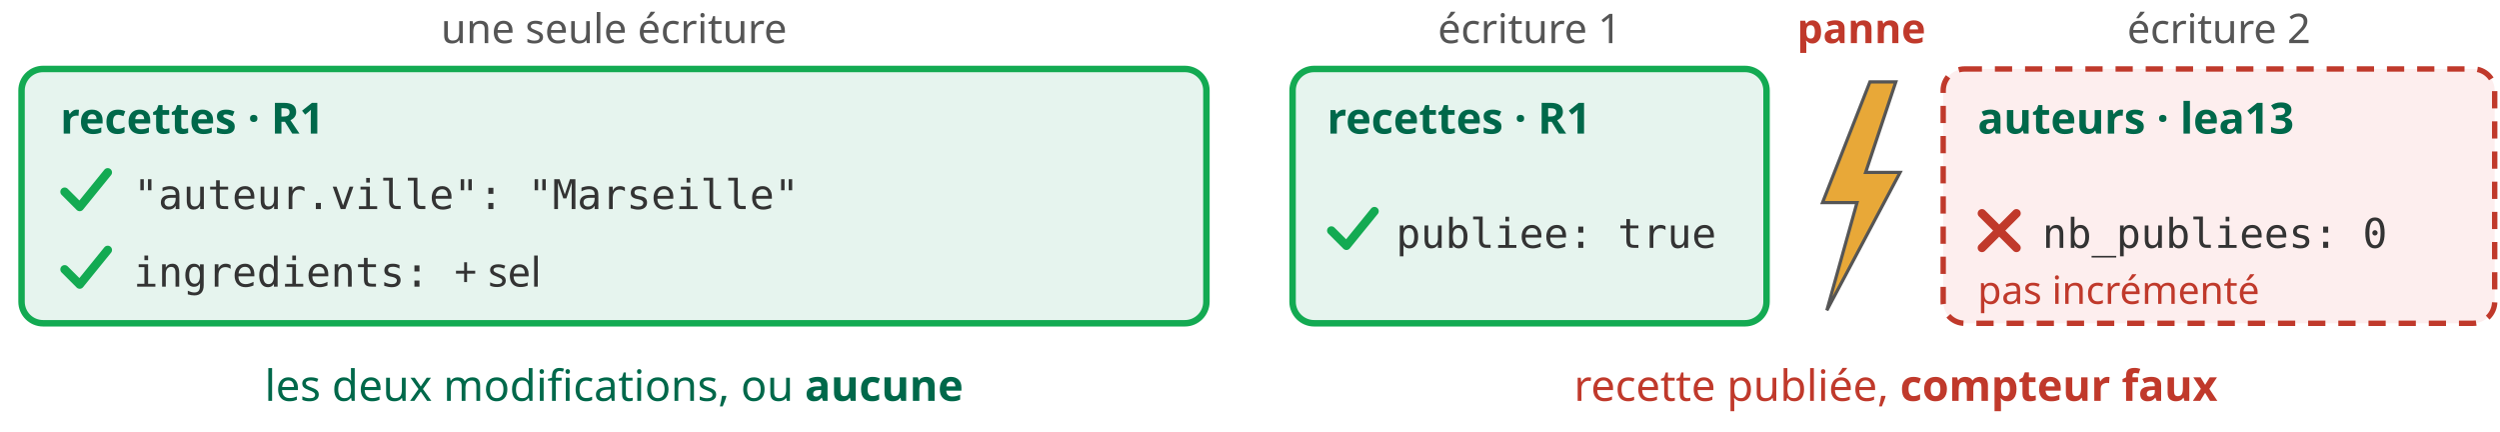
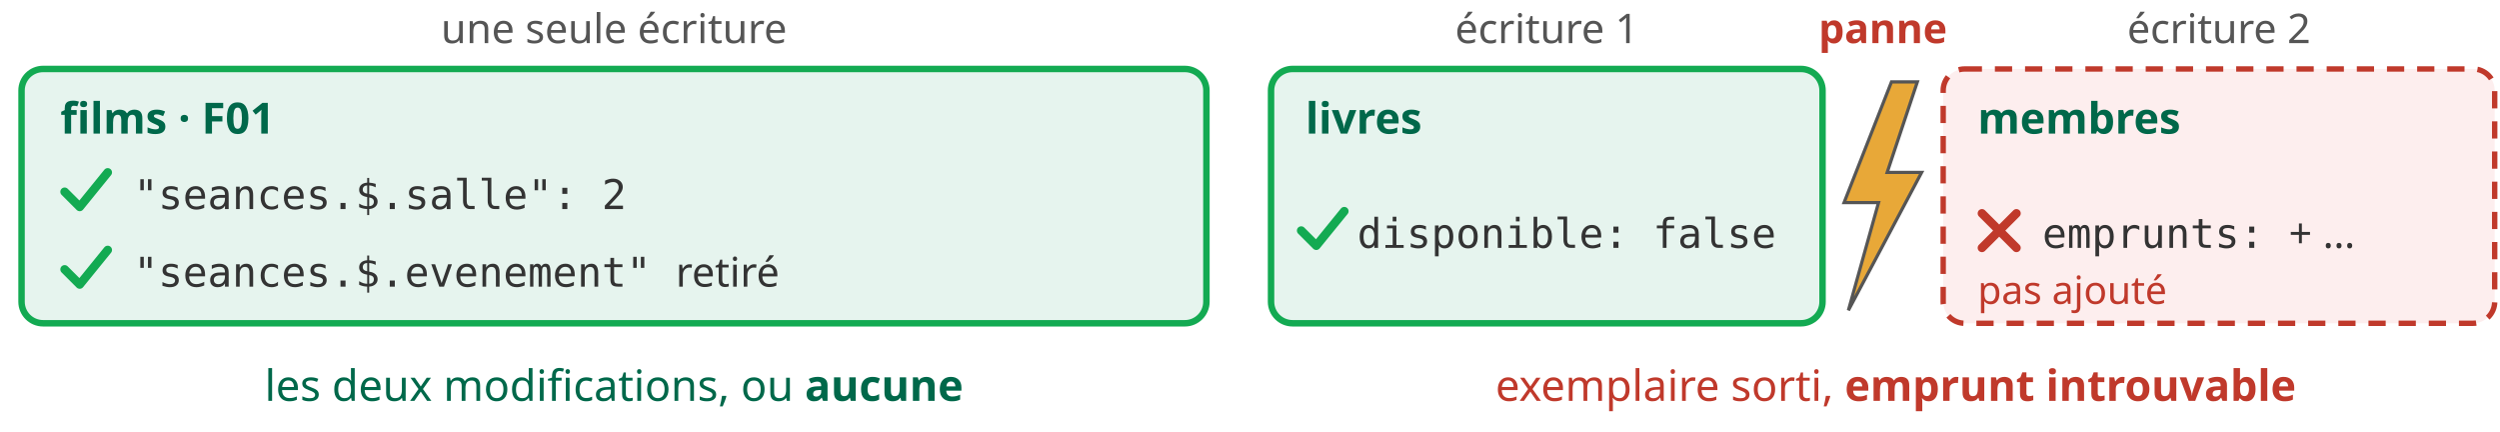
<svg xmlns="http://www.w3.org/2000/svg" viewBox="0 0 1160 200" font-family="sans-serif" role="img" aria-labelledby="t">
  <defs>
    <path id="ok" d="M0,9 L7,16 L20,0" fill="none" stroke="#13aa52" stroke-width="4" stroke-linecap="round" stroke-linejoin="round" />
    <path id="ko" d="M0,0 L16,16 M16,0 L0,16" fill="none" stroke="#c0392b" stroke-width="4" stroke-linecap="round" />
  </defs>
  <text x="285" y="20" font-size="19" text-anchor="middle" fill="#555">une seule écriture</text>
  <rect x="10" y="32" width="550" height="118" rx="10" fill="#e6f4ee" stroke="#13aa52" stroke-width="3" />
-   <text x="28" y="62" font-size="20" font-weight="bold" fill="#00684a">recettes · R1</text>
+   <text x="28" y="62" font-size="20" font-weight="bold" fill="#00684a">films · F01</text>
  <use href="#ok" x="30" y="80" />
-   <text x="62" y="97" font-family="monospace" font-size="19" fill="#333">"auteur.ville": "Marseille"</text>
+   <text x="62" y="97" font-family="monospace" font-size="19" fill="#333">"seances.$.salle": 2</text>
  <use href="#ok" x="30" y="116" />
-   <text x="62" y="133" font-family="monospace" font-size="19" fill="#333">ingredients: <tspan font-family="sans-serif">+ sel</tspan>
+   <text x="62" y="133" font-family="monospace" font-size="19" fill="#333">"seances.$.evenement" <tspan font-family="sans-serif">retiré</tspan>
  </text>
  <text x="285" y="186" font-size="20" text-anchor="middle" fill="#00684a">les deux modifications, ou <tspan font-weight="bold">aucune</tspan>
  </text>
-   <text x="710" y="20" font-size="19" text-anchor="middle" fill="#555">écriture 1</text>
-   <rect x="600" y="32" width="220" height="118" rx="10" fill="#e6f4ee" stroke="#13aa52" stroke-width="3" />
-   <text x="616" y="62" font-size="20" font-weight="bold" fill="#00684a">recettes · R1</text>
-   <use href="#ok" x="618" y="98" />
-   <text x="648" y="115" font-family="monospace" font-size="19" fill="#333">publiee: true</text>
-   <path d="M868,38 L846,94 L862,94 L848,144 L882,80 L866,80 L880,38 z" fill="#e8a838" stroke="#555" stroke-width="1.5" />
-   <text x="864" y="20" font-size="19" text-anchor="middle" font-weight="bold" fill="#c0392b">panne</text>
+   <text x="718" y="20" font-size="19" text-anchor="middle" fill="#555">écriture 1</text>
+   <rect x="590" y="32" width="256" height="118" rx="10" fill="#e6f4ee" stroke="#13aa52" stroke-width="3" />
+   <text x="606" y="62" font-size="20" font-weight="bold" fill="#00684a">livres</text>
+   <use href="#ok" x="604" y="98" />
+   <text x="630" y="115" font-family="monospace" font-size="19" fill="#333">disponible: false</text>
+   <path d="M878,38 L856,94 L872,94 L858,144 L892,80 L876,80 L890,38 z" fill="#e8a838" stroke="#555" stroke-width="1.5" />
+   <text x="874" y="20" font-size="19" text-anchor="middle" font-weight="bold" fill="#c0392b">panne</text>
  <text x="1030" y="20" font-size="19" text-anchor="middle" fill="#555">écriture 2</text>
  <rect x="902" y="32" width="256" height="118" rx="10" fill="#fdeeee" stroke="#c0392b" stroke-width="2.5" stroke-dasharray="8 6" />
-   <text x="918" y="62" font-size="20" font-weight="bold" fill="#00684a">auteurs · lea13</text>
+   <text x="918" y="62" font-size="20" font-weight="bold" fill="#00684a">membres</text>
  <use href="#ko" x="920" y="99" />
-   <text x="948" y="115" font-family="monospace" font-size="19" fill="#333">nb_publiees: 0</text>
-   <text x="918" y="141" font-size="18" fill="#c0392b">pas incrémenté</text>
-   <text x="880" y="186" font-size="20" text-anchor="middle" fill="#c0392b">recette publiée, <tspan font-weight="bold">compteur faux</tspan>
+   <text x="948" y="115" font-family="monospace" font-size="19" fill="#333">emprunts: <tspan font-family="sans-serif">+ …</tspan>
+   </text>
+   <text x="918" y="141" font-size="18" fill="#c0392b">pas ajouté</text>
+   <text x="880" y="186" font-size="20" text-anchor="middle" fill="#c0392b">exemplaire sorti, <tspan font-weight="bold">emprunt introuvable</tspan>
  </text>
</svg>
